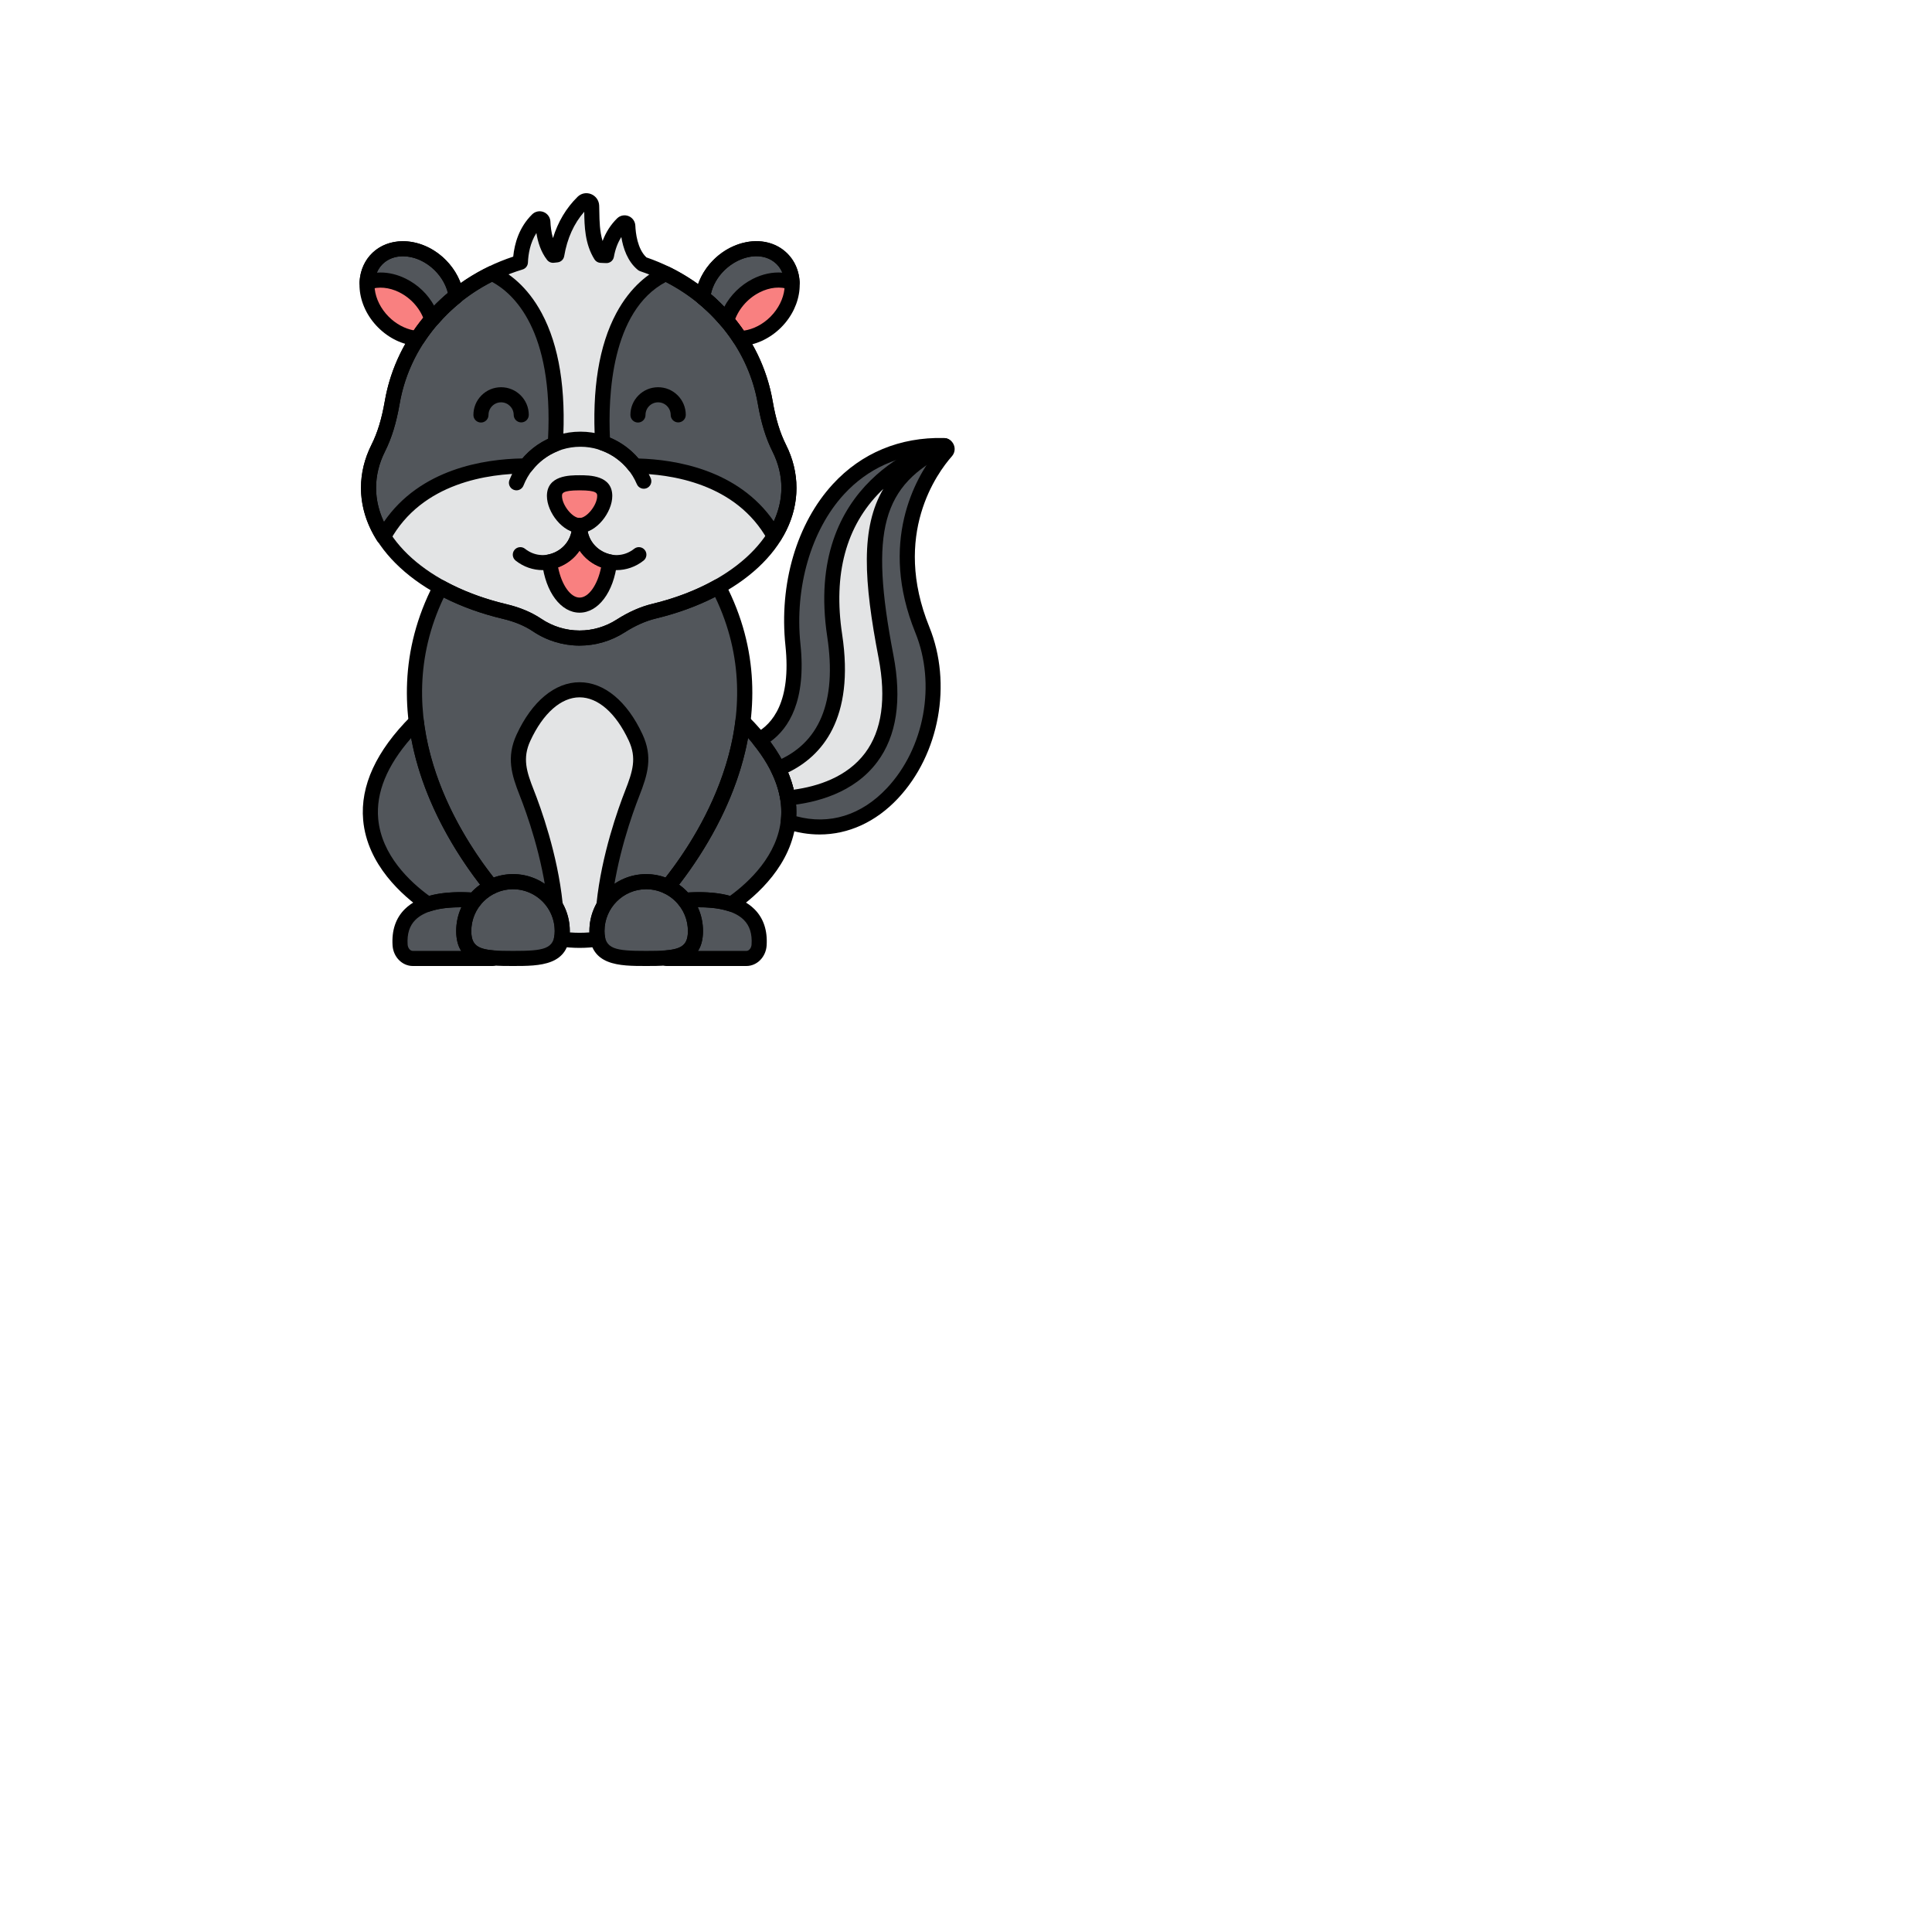
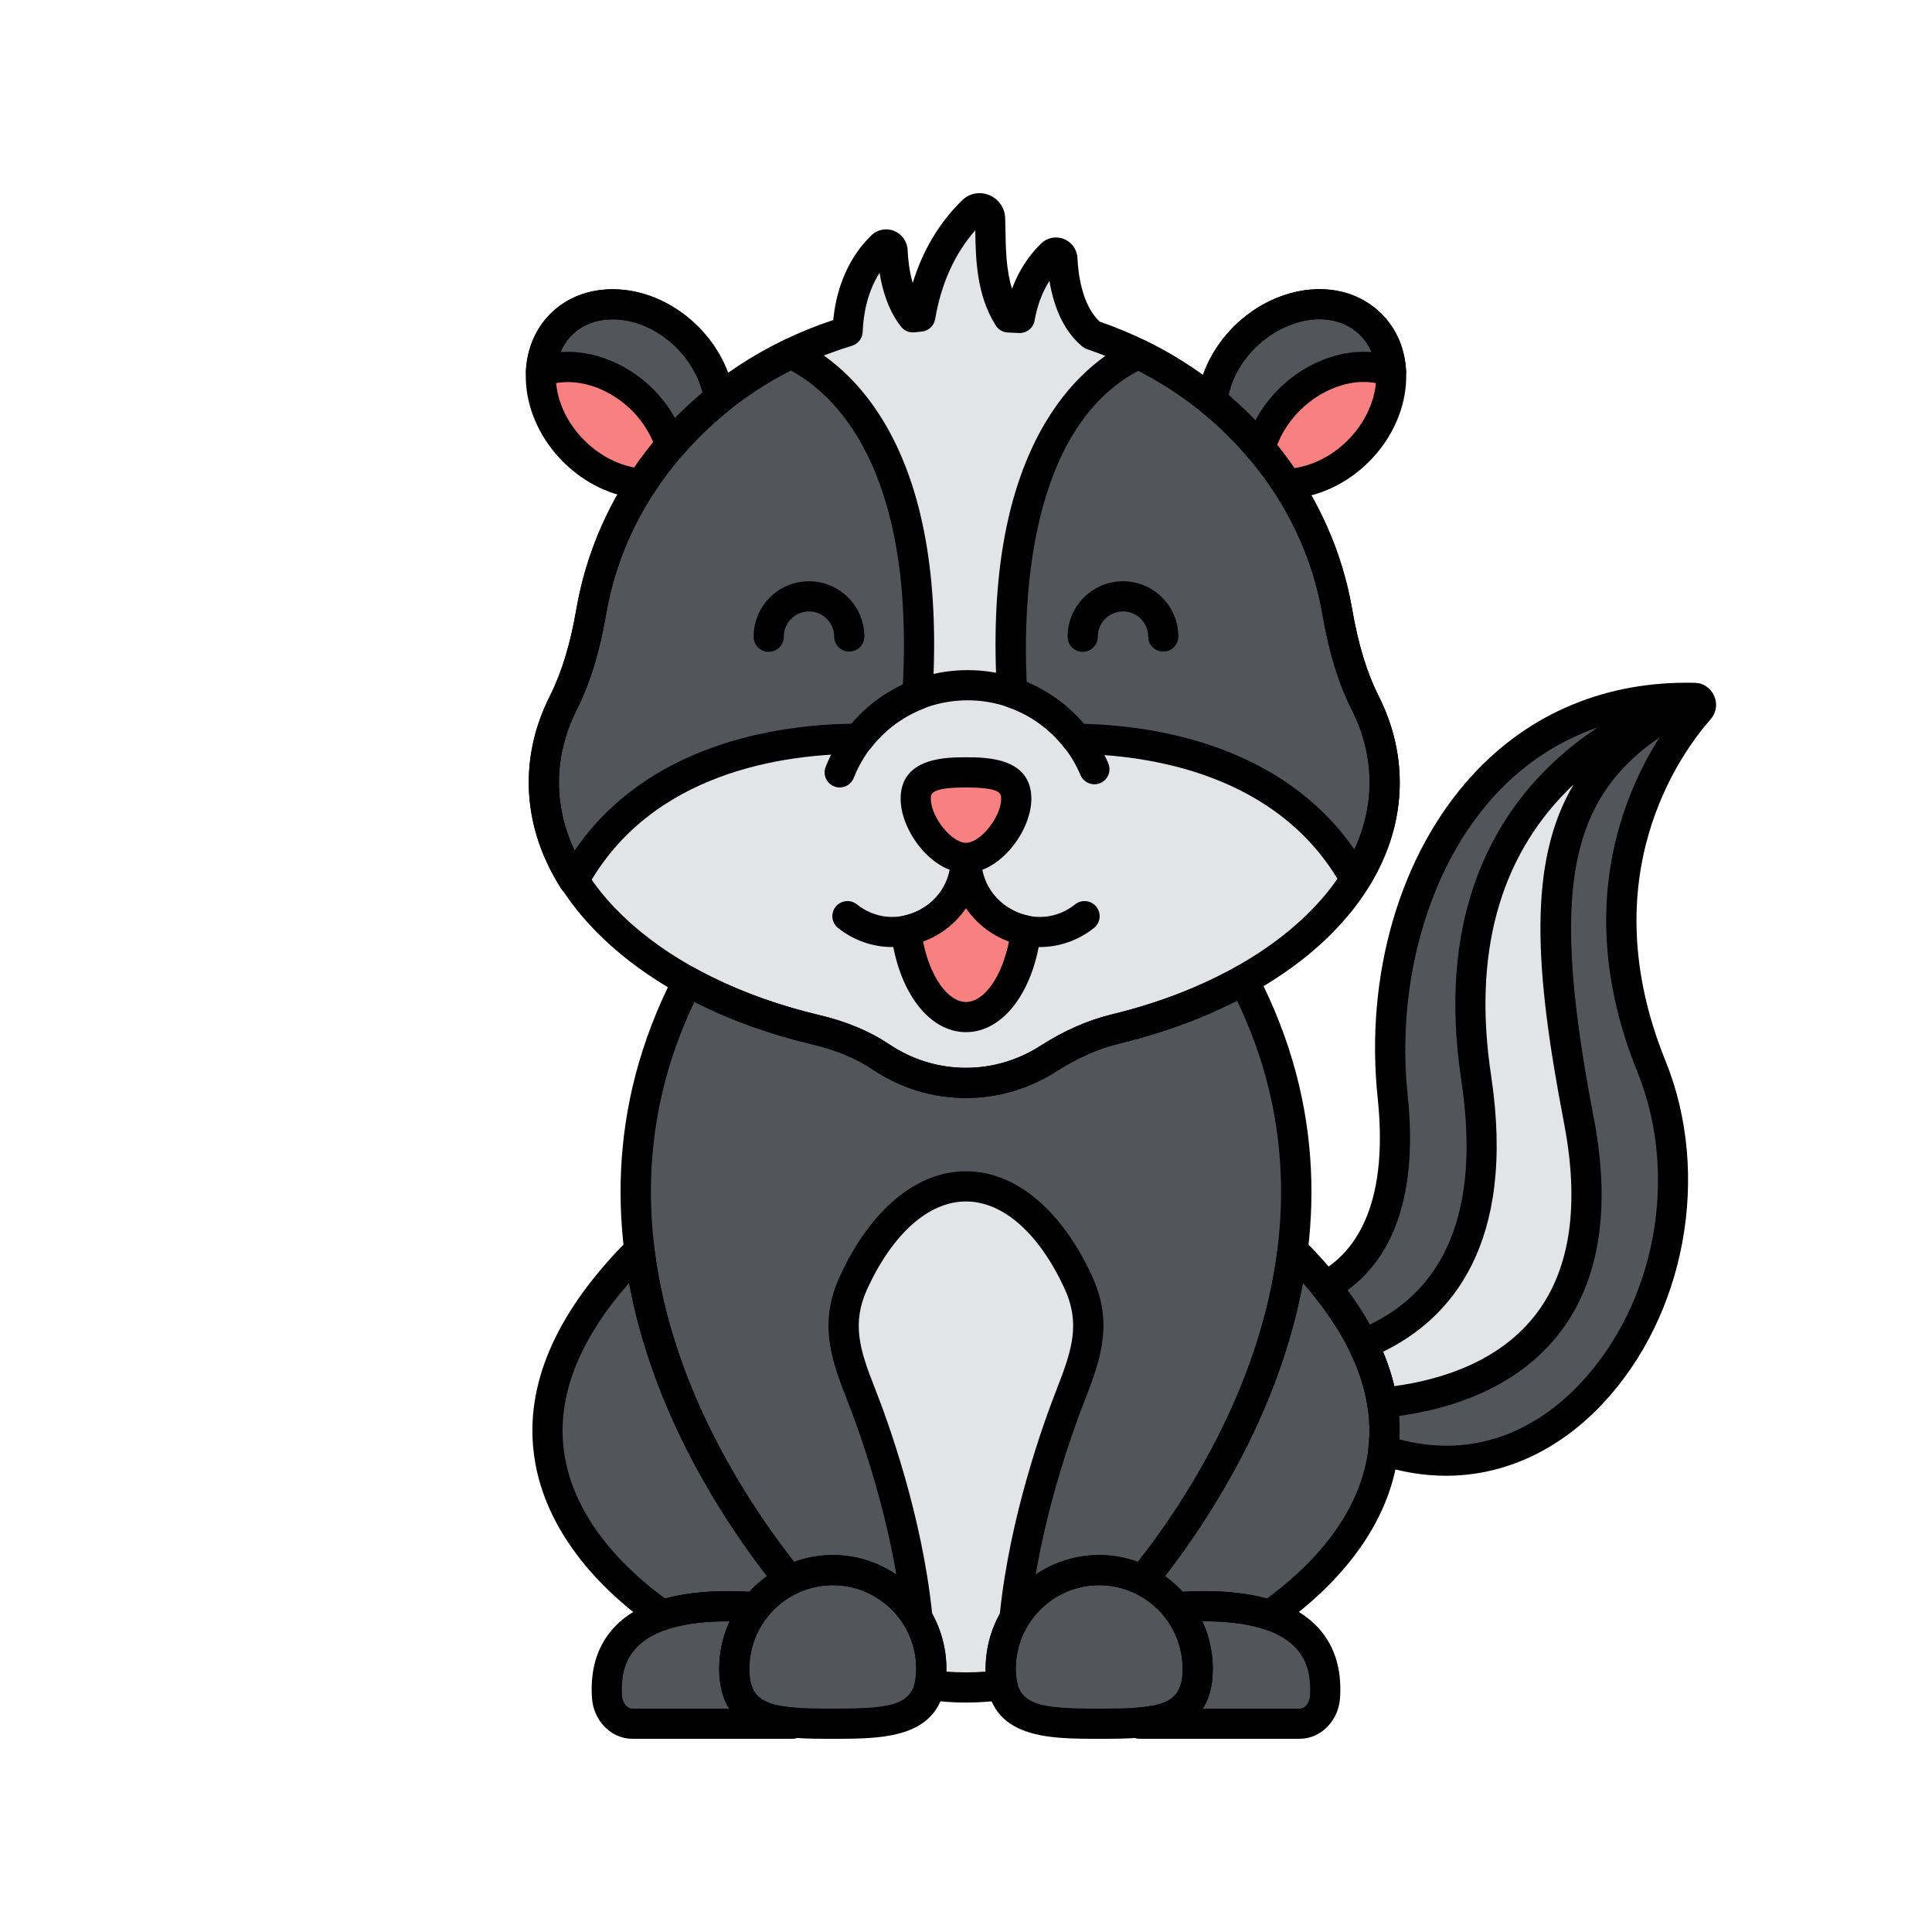
- <svg xmlns="http://www.w3.org/2000/svg" enable-background="new 0 0 512 512" height="100" viewBox="-64 -64 640 640" width="100">
+ <svg xmlns="http://www.w3.org/2000/svg" enable-background="new 0 0 512 512" height="100" viewBox="-32 -32 320 320" width="100">
  <path d="m89.622 244.414c0-3.856 1.339-7.393 3.566-10.189-11.43-.858-25.558.856-24.649 14.835.162 2.498 1.992 4.441 4.203 4.441h26.491v-.184c-5.662-.484-9.611-2.269-9.611-8.903z" fill="#52565b" />
  <path d="m162.812 234.225c2.227 2.796 3.566 6.333 3.566 10.189 0 6.634-3.948 8.419-9.611 8.902v.184h26.491c2.21 0 4.04-1.943 4.203-4.441.909-13.978-13.219-15.692-24.649-14.834z" fill="#52565b" />
  <path d="m152.69 138.457c-3.957.956-7.653 2.708-11.081 4.904-3.955 2.534-8.619 4.001-13.62 4.001-5.203 0-10.04-1.591-14.093-4.318-3.236-2.177-6.934-3.577-10.729-4.476-7.867-1.863-15.048-4.6-21.262-8.015-22.295 43.143 4.305 83.678 16.858 99.189 10.846-5.342 23.491 2.599 23.491 14.671 0 .993-.103 1.861-.272 2.649 3.823.566 7.979.6 12.037 0-.169-.788-.272-1.656-.272-2.649 0-9.033 7.305-16.355 16.315-16.355 2.579 0 5.008.616 7.176 1.684 12.577-15.541 39.256-56.205 16.726-99.442-6.202 3.467-13.389 6.252-21.274 8.157z" fill="#52565b" />
  <path d="m128 164.5c-7.439 0-14.104 6.158-18.597 15.878-3.141 6.796-1.327 12.112 1.095 18.243 2.16 5.469 7.727 20.747 9.398 36.805v.507c1.481 2.434 2.358 5.313 2.358 8.481 0 .993-.103 1.861-.272 2.649 3.823.566 7.979.6 12.037 0-.169-.788-.272-1.656-.272-2.649 0-3.169.914-6.117 2.47-8.623l-.112-.365c1.643-15.781 7.047-30.808 9.283-36.512 2.668-6.808 4.282-11.938 1.15-18.664-4.492-9.646-11.131-15.75-18.538-15.75z" fill="#e3e4e5" />
  <g fill="#52565b">
    <path d="m166.378 244.414c0 9.033-7.305 9.086-16.315 9.086s-16.315-.053-16.315-9.086 7.305-16.355 16.315-16.355 16.315 7.322 16.315 16.355z" />
    <path d="m122.253 244.414c0 9.033-7.305 9.086-16.315 9.086s-16.315-.053-16.315-9.086 7.305-16.355 16.315-16.355 16.315 7.322 16.315 16.355z" />
    <path d="m182.114 175.048c-2.124 17.178-9.506 32.214-16.506 43.103-.006.009-.012.018-.018.028-2.578 4.008-5.411 7.93-8.352 11.565 2.175 1.071 4.078 2.603 5.575 4.484 5.146-.386 10.836-.253 15.459 1.29 10.185-7.098 35.05-29.285 3.842-60.47z" />
    <path d="m98.762 229.743c-3.223-3.983-6.429-8.447-9.402-13.224-.005-.008-.01-.017-.016-.025-6.675-10.734-13.441-25.124-15.459-41.446-31.209 31.185-6.343 53.373 3.842 60.469 4.623-1.543 10.313-1.675 15.459-1.29 1.498-1.881 3.402-3.413 5.576-4.484z" />
    <path d="m248.606 83.591c-36.144-.773-53.29 34.087-49.932 66.028 2.127 20.23-5.229 28.247-11.145 31.425 8.247 10.226 10.515 19.36 9.6 27.158 32.549 10.863 57.54-31.201 44.401-63.584-12.893-31.777 2.554-53.049 7.918-59.127.646-.732.134-1.879-.842-1.9z" />
  </g>
  <path d="m248.925 83.645c-5.188 1.38-43.892 13.385-36.425 62.855 4.212 27.901-7.097 39.448-18.752 44.13 1.666 3.39 2.69 6.632 3.19 9.712 14.486-1.407 39.811-9.149 32.562-46.842-7.624-39.646-5.021-57.786 19.577-69.788-.05-.023-.097-.051-.152-.067z" fill="#e3e4e5" />
  <path d="m194.127 84.435c-2.381-4.74-3.734-9.927-4.641-15.17-3.677-21.26-19.525-38.68-40.615-45.789-3.941-3.24-4.766-9.321-4.906-12.621-.038-.907-1.136-1.371-1.783-.735-3.226 3.169-4.675 7.092-5.287 10.539-.173-.024-1.682-.056-1.856-.078-3.368-5.343-2.876-12.241-3.053-16.408-.063-1.474-1.847-2.229-2.899-1.195-5.342 5.248-7.698 11.774-8.659 17.452l-1.228.132c-2.632-3.375-3.247-8.227-3.367-11.046-.038-.907-1.136-1.371-1.783-.735-4.421 4.343-5.509 10.094-5.664 14.097-22.004 6.695-38.666 24.513-42.45 46.387-.907 5.243-2.26 10.431-4.641 15.17-2.088 4.157-3.216 8.581-3.216 13.171 0 18.739 18.742 34.725 45.087 40.962 3.796.899 7.493 2.299 10.729 4.476 4.054 2.727 8.89 4.318 14.093 4.318 5.001 0 9.665-1.467 13.62-4.001 3.428-2.197 7.124-3.949 11.081-4.904 26.115-6.31 44.653-22.216 44.653-40.851.001-4.59-1.127-9.014-3.215-13.171z" fill="#e3e4e5" />
  <path d="m189.486 69.265c-3.217-18.597-15.748-34.254-32.95-42.645-7.563 3.584-23.308 15.912-20.898 56.112 4.263 1.456 7.948 4.136 10.649 7.628 12.965.179 35.248 3.577 46.199 23.316 3.129-4.975 4.857-10.394 4.857-16.069 0-4.59-1.128-9.015-3.216-13.171-2.381-4.741-3.734-9.928-4.641-15.171z" fill="#52565b" />
  <path d="m98.98 26.574c-17.25 8.381-29.821 24.06-33.043 42.69-.907 5.243-2.26 10.431-4.641 15.17-2.088 4.157-3.216 8.581-3.216 13.171 0 5.739 1.765 11.218 4.962 16.24 11.192-20.381 34.411-23.47 47.242-23.496 2.493-3.219 5.82-5.747 9.668-7.262 2.534-40.652-13.426-52.977-20.972-56.513z" fill="#52565b" />
  <path d="m181.13 48.15c4.072-.151 8.399-1.991 11.844-5.436 6.364-6.364 7.302-15.745 2.095-20.952s-14.588-4.269-20.952 2.095c-3.091 3.091-4.89 6.892-5.339 10.581 4.827 3.942 8.998 8.566 12.352 13.712z" fill="#f98080" />
  <path d="m74.332 48.122c3.467-5.311 7.802-10.067 12.83-14.088-.528-3.562-2.301-7.199-5.279-10.176-6.364-6.364-15.745-7.302-20.952-2.095s-4.269 14.588 2.095 20.952c3.293 3.293 7.393 5.12 11.306 5.407z" fill="#f98080" />
  <path d="m198.398 29.558c-.162-2.958-1.245-5.713-3.328-7.796-8.305-8.305-24.71-.31-26.29 12.677 2.904 2.372 5.537 5.017 7.931 7.849 2.746-9.588 13.387-15.785 21.687-12.73z" fill="#52565b" />
  <path d="m87.102 34.085c-1.249-8.629-9.332-15.636-17.575-15.687-6.598-.014-11.552 4.494-11.924 11.144 8.04-2.913 18.492 2.808 21.48 12.335 2.424-2.816 5.088-5.441 8.019-7.792z" fill="#52565b" />
  <path d="m136.327 100.3c0 4.058-4.269 9.796-8.327 9.796s-8.327-5.738-8.327-9.796 4.269-4.37 8.327-4.37 8.327.313 8.327 4.37z" fill="#f98080" />
  <path d="m128 110.14c0 6.32-4.568 10.949-9.928 12.001.939 8.167 5.023 14.318 9.928 14.318s8.989-6.151 9.928-14.318c-5.36-1.053-9.928-5.682-9.928-12.001z" fill="#f98080" />
  <path d="m181.131 50.65c-.843 0-1.632-.425-2.094-1.135-3.215-4.929-7.197-9.35-11.839-13.14-.664-.543-1.004-1.388-.9-2.238.535-4.401 2.685-8.68 6.052-12.048 7.328-7.326 18.313-8.269 24.487-2.095 6.174 6.173 5.233 17.158-2.095 24.487-3.739 3.738-8.666 5.986-13.519 6.166-.031.002-.062.003-.092.003zm-9.648-17.209c4.175 3.57 7.833 7.627 10.901 12.089 3.166-.456 6.32-2.082 8.822-4.583 5.379-5.38 6.318-13.193 2.095-17.417-4.225-4.225-12.038-3.283-17.417 2.095-2.239 2.241-3.773 4.977-4.401 7.816z" />
  <path d="m74.333 50.622c-.061 0-.122-.002-.184-.007-4.703-.345-9.28-2.522-12.891-6.133-7.329-7.33-8.269-18.314-2.095-24.487 6.173-6.174 17.158-5.234 24.487 2.095 3.231 3.23 5.356 7.343 5.985 11.577.13.881-.217 1.764-.912 2.319-4.837 3.868-8.974 8.41-12.298 13.502-.463.711-1.253 1.134-2.092 1.134zm-4.832-29.735c-2.604 0-5.022.863-6.803 2.644-4.224 4.224-3.284 12.037 2.096 17.417 2.355 2.354 5.326 3.95 8.322 4.501 3.171-4.596 6.964-8.757 11.303-12.398-.681-2.703-2.178-5.299-4.304-7.425-3.112-3.112-7.039-4.739-10.614-4.739z" />
  <path d="m115.791 124.86c-3.2 0-6.357-1.07-8.981-3.156-1.081-.859-1.26-2.433-.4-3.513.859-1.082 2.432-1.26 3.513-.401 2.917 2.32 6.679 2.732 10.066 1.097 3.4-1.64 5.512-4.991 5.512-8.747 0-1.381 1.119-2.5 2.5-2.5s2.5 1.119 2.5 2.5v.826c0 .194-.022.384-.064.565-.475 5.118-3.554 9.582-8.275 11.859-2.044.986-4.217 1.47-6.371 1.47z" />
  <path d="m140.209 124.86c-2.153 0-4.326-.484-6.369-1.47-4.721-2.277-7.801-6.74-8.275-11.859-.042-.182-.064-.371-.064-.565v-.826c0-1.381 1.119-2.5 2.5-2.5s2.5 1.119 2.5 2.5c0 3.756 2.112 7.107 5.512 8.748 3.385 1.633 7.147 1.224 10.066-1.098 1.081-.859 2.653-.68 3.513.401.859 1.08.68 2.653-.401 3.513-2.625 2.086-5.782 3.156-8.982 3.156z" />
  <path d="m107.083 98.428c-.305 0-.615-.057-.916-.175-1.285-.506-1.916-1.958-1.41-3.242 3.832-9.729 13.065-16.017 23.524-16.017 10.18 0 19.321 6.059 23.287 15.436.538 1.271-.058 2.738-1.329 3.276-1.269.533-2.739-.057-3.276-1.329-3.182-7.522-10.515-12.383-18.681-12.383-8.39 0-15.798 5.043-18.872 12.849-.388.984-1.329 1.585-2.327 1.585z" />
  <path d="m127.989 149.863c-5.519 0-10.875-1.641-15.489-4.744-2.696-1.813-6.031-3.199-9.909-4.117-28.119-6.658-47.011-24.098-47.011-43.396 0-4.886 1.171-9.694 3.481-14.293 1.985-3.952 3.387-8.552 4.412-14.475 3.838-22.189 20.067-40.375 42.537-47.829.425-4.304 1.93-9.73 6.289-14.013.994-.976 2.473-1.273 3.772-.76 1.313.52 2.201 1.765 2.26 3.172.058 1.37.252 3.423.842 5.465 1.654-5.385 4.388-9.971 8.164-13.68 1.19-1.169 2.896-1.513 4.459-.897 1.562.617 2.618 2.097 2.689 3.771.028.665.04 1.397.053 2.182.047 2.94.103 6.404 1.08 9.584 1.083-2.904 2.693-5.414 4.812-7.496.992-.976 2.474-1.273 3.771-.76 1.314.519 2.202 1.765 2.262 3.173.096 2.263.648 7.703 3.679 10.518 22.042 7.61 38.04 25.797 41.808 47.571 1.024 5.924 2.427 10.523 4.411 14.475 2.31 4.599 3.481 9.408 3.481 14.293 0 19.457-18.278 36.446-46.566 43.28-3.38.817-6.852 2.357-10.319 4.579-4.488 2.877-9.664 4.397-14.968 4.397zm-14.302-136.679c-2.08 3.273-2.693 6.982-2.802 9.79-.041 1.063-.751 1.985-1.771 2.295-21.505 6.543-37.106 23.565-40.714 44.421-1.111 6.422-2.659 11.464-4.871 15.867-1.957 3.896-2.949 7.949-2.949 12.049 0 16.933 17.346 32.417 43.163 38.53 4.465 1.057 8.351 2.684 11.548 4.834 3.787 2.547 8.178 3.893 12.699 3.893 4.346 0 8.589-1.247 12.271-3.606 3.937-2.523 7.921-4.282 11.843-5.229 25.564-6.177 42.74-21.617 42.74-38.421 0-4.099-.992-8.152-2.95-12.049-2.211-4.402-3.759-9.444-4.87-15.867-3.48-20.119-18.405-36.92-38.95-43.846-.287-.097-.555-.245-.789-.438-3.436-2.825-4.873-7.256-5.459-10.894-1.196 1.878-2.022 4.08-2.466 6.582-.23 1.295-1.411 2.179-2.719 2.051-.149-.01-.471-.02-.787-.029-.519-.018-1.027-.043-1.134-.057-.738-.097-1.396-.517-1.793-1.146-3.22-5.108-3.316-11.163-3.388-15.585-.001-.062-.002-.125-.003-.187-3.416 3.896-5.647 8.833-6.641 14.704-.187 1.104-1.085 1.949-2.198 2.068l-1.229.132c-.861.092-1.706-.266-2.238-.948-2.062-2.642-3.071-5.936-3.543-8.914z" />
  <path d="m95.326 75.969c-1.377 0-2.496-1.114-2.5-2.492-.008-2.449.938-4.756 2.665-6.494 1.727-1.737 4.027-2.699 6.477-2.707h.029c5.043 0 9.155 4.095 9.171 9.143.004 1.38-1.111 2.503-2.492 2.508-.003 0-.006 0-.008 0-1.377 0-2.496-1.114-2.5-2.492-.008-2.295-1.878-4.158-4.171-4.158-.005 0-.009 0-.014 0-1.114.004-2.16.44-2.945 1.231-.786.79-1.216 1.84-1.212 2.954.004 1.38-1.111 2.503-2.492 2.508-.002-.001-.005-.001-.008-.001z" />
  <path d="m147.331 75.969c-1.377 0-2.496-1.114-2.5-2.492-.008-2.449.938-4.756 2.666-6.494 1.727-1.737 4.026-2.699 6.477-2.707h.03c2.438 0 4.732.946 6.463 2.666 1.738 1.727 2.699 4.026 2.707 6.477.004 1.381-1.111 2.503-2.492 2.508-.003 0-.005 0-.008 0-1.377 0-2.495-1.114-2.5-2.492-.004-1.114-.44-2.16-1.231-2.946-.787-.781-1.83-1.212-2.939-1.212-.005 0-.009 0-.014 0-2.3.007-4.166 1.885-4.158 4.186.004 1.381-1.111 2.503-2.492 2.508-.004-.002-.006-.002-.009-.002z" />
  <path d="m150.062 256c-8.819 0-18.815 0-18.815-11.586 0-10.396 8.44-18.854 18.815-18.854s18.815 8.458 18.815 18.854c.001 11.586-9.995 11.586-18.815 11.586zm0-25.44c-7.618 0-13.815 6.215-13.815 13.854 0 6.047 3.581 6.586 13.815 6.586s13.815-.539 13.815-6.586c.001-7.64-6.196-13.854-13.815-13.854z" />
  <path d="m105.938 256c-8.819 0-18.815 0-18.815-11.586 0-10.396 8.44-18.854 18.815-18.854s18.815 8.458 18.815 18.854c0 11.586-9.996 11.586-18.815 11.586zm0-25.44c-7.618 0-13.815 6.215-13.815 13.854 0 6.047 3.581 6.586 13.815 6.586s13.815-.539 13.815-6.586c0-7.64-6.197-13.854-13.815-13.854z" />
  <path d="m178.271 238.016c-.266 0-.533-.042-.791-.129-3.658-1.221-8.529-1.613-14.481-1.167-.835.064-1.627-.289-2.143-.936-1.262-1.585-2.895-2.898-4.723-3.798-.682-.336-1.174-.964-1.337-1.706s.02-1.519.498-2.109c2.899-3.586 5.656-7.403 8.192-11.346 6.189-9.629 13.999-24.719 16.146-42.084.117-.948.765-1.746 1.668-2.058.903-.308 1.904-.081 2.581.596 11.497 11.489 16.819 23.047 15.818 34.352-1.313 14.839-13.094 25.125-20 29.937-.423.294-.923.448-1.428.448zm-10.783-6.473c3.935 0 7.393.409 10.334 1.224 6.263-4.558 15.821-13.416 16.897-25.576.762-8.607-2.907-17.569-10.916-26.694-2.399 13.008-7.8 26.105-16.094 39.006-2.124 3.303-4.385 6.505-6.749 9.563 1.063.759 2.05 1.627 2.933 2.584 1.239-.071 2.438-.107 3.595-.107z" />
  <path d="m77.728 238.016c-.505 0-1.004-.153-1.429-.449-6.905-4.811-18.686-15.098-19.999-29.937-1-11.305 4.322-22.862 15.819-34.351.675-.675 1.677-.904 2.581-.596.903.312 1.55 1.109 1.667 2.058 1.653 13.375 6.734 26.979 15.101 40.432.009.015.019.03.027.045 2.812 4.517 5.91 8.875 9.21 12.953.479.591.662 1.367.498 2.109-.163.742-.655 1.37-1.337 1.706-1.829.899-3.462 2.213-4.723 3.797-.515.647-1.316 1.002-2.143.937-5.949-.446-10.822-.054-14.481 1.167-.258.087-.525.129-.791.129zm-5.531-57.521c-8.009 9.125-11.679 18.087-10.917 26.694 1.076 12.16 10.634 21.02 16.897 25.577 3.807-1.054 8.481-1.427 13.929-1.117.883-.957 1.869-1.825 2.933-2.584-2.771-3.583-5.389-7.349-7.801-11.227-.009-.015-.019-.03-.028-.045-7.684-12.358-12.721-24.881-15.013-37.298z" />
  <path d="m127.998 249.999c-2.148 0-4.295-.154-6.383-.464-.684-.101-1.295-.48-1.688-1.049-.394-.567-.535-1.272-.39-1.948.146-.679.216-1.373.216-2.124 0-4.821-2.443-9.22-6.535-11.766-4.066-2.529-9.058-2.777-13.352-.662-1.046.514-2.313.238-3.048-.671-12.808-15.827-40.115-57.439-17.135-101.909.31-.6.848-1.048 1.493-1.244.644-.196 1.341-.124 1.933.2 6.125 3.366 13.068 5.982 20.634 7.774 4.465 1.057 8.351 2.684 11.548 4.834 3.786 2.547 8.177 3.893 12.698 3.893 4.346 0 8.589-1.247 12.271-3.606 3.937-2.523 7.921-4.282 11.843-5.229l.587 2.43-.587-2.43c7.588-1.834 14.532-4.494 20.642-7.909.589-.33 1.288-.408 1.936-.213.647.193 1.189.641 1.501 1.24 23.221 44.562-4.152 86.296-16.999 102.17-.735.908-2 1.187-3.049.67-1.92-.946-3.962-1.426-6.07-1.426-7.618 0-13.816 6.215-13.816 13.854 0 .749.071 1.444.217 2.124.145.676.004 1.381-.39 1.949-.394.567-1.005.947-1.688 1.048-2.092.31-4.241.464-6.389.464zm-3.25-5.133c2.154.178 4.349.178 6.504 0-.004-.149-.006-.301-.006-.452 0-10.396 8.441-18.854 18.816-18.854 2.202 0 4.35.382 6.406 1.137 12.388-15.794 35.572-53.179 16.412-92.979-5.926 3.047-12.508 5.455-19.604 7.169-3.38.817-6.852 2.357-10.319 4.579-4.488 2.877-9.664 4.397-14.968 4.397-5.519 0-10.875-1.641-15.489-4.744-2.696-1.813-6.031-3.199-9.909-4.117-7.077-1.676-13.653-4.041-19.587-7.043-18.953 39.712 4.177 76.987 16.529 92.739 5.396-1.975 11.368-1.382 16.328 1.705 5.569 3.465 8.894 9.45 8.894 16.011-.002.152-.004.303-.007.452z" />
  <path d="m207.491 212.432c-3.68 0-7.423-.612-11.154-1.858-1.124-.375-1.83-1.486-1.692-2.662.956-8.146-2.093-16.656-9.062-25.298-.467-.579-.651-1.336-.504-2.064.147-.729.611-1.355 1.267-1.707 5.564-2.99 11.789-10.441 9.842-28.961-2.152-20.478 3.725-40.488 15.722-53.529 9.471-10.294 22.179-15.591 36.751-15.26h.001c1.439.031 2.692.869 3.269 2.187.574 1.312.342 2.794-.607 3.867-4.887 5.536-19.872 25.979-7.476 56.533 7.63 18.802 3.355 42.166-10.395 56.816-7.359 7.839-16.447 11.936-25.962 11.936zm-7.707-6.038c10.962 2.962 21.56-.306 30.021-9.32 12.46-13.275 16.328-34.459 9.407-51.515-12.146-29.938.033-51.109 6.486-59.449-11.897.417-22.262 5.095-30.111 13.628-10.875 11.82-16.403 30.834-14.429 49.62 1.972 18.757-3.833 27.892-9.972 32.338 6.099 8.276 8.985 16.565 8.598 24.698zm48.763-120.304h.004c-.001 0-.003 0-.004 0z" />
  <path d="m176.71 44.787c-.727 0-1.428-.317-1.909-.886-2.389-2.824-4.947-5.356-7.603-7.525-.664-.543-1.004-1.388-.9-2.238.933-7.67 6.688-14.592 14.321-17.225 6.116-2.109 12.179-.957 16.218 3.082 2.45 2.449 3.853 5.709 4.058 9.426.047.841-.333 1.647-1.01 2.148-.677.5-1.562.626-2.35.335-3.006-1.105-6.532-.765-9.932.961-4.098 2.079-7.272 5.858-8.49 10.11-.254.887-.977 1.562-1.879 1.756-.173.038-.35.056-.524.056zm-5.231-11.347c1.516 1.304 2.996 2.713 4.43 4.216 2.079-3.899 5.416-7.213 9.432-9.25 3.234-1.641 6.607-2.344 9.814-2.09-.438-1.055-1.061-1.993-1.854-2.786-2.694-2.694-6.721-3.384-11.053-1.89-4.559 1.573-9.475 5.781-10.769 11.8z" />
  <path d="m79.083 44.377c-.168 0-.337-.017-.505-.052-.889-.184-1.608-.834-1.88-1.7-1.327-4.231-4.418-7.812-8.481-9.823-3.295-1.632-6.854-1.962-9.763-.909-.789.288-1.669.156-2.344-.345-.674-.501-1.051-1.308-1.004-2.146.446-7.956 6.362-13.504 14.39-13.504h.036c9.643.06 18.63 8.058 20.044 17.828.127.877-.219 1.755-.91 2.309-2.688 2.155-5.275 4.67-7.689 7.473-.48.557-1.174.869-1.894.869zm-17.005-18.106c2.758 0 5.608.688 8.357 2.05 4.018 1.988 7.307 5.168 9.414 9.011 1.461-1.509 2.971-2.923 4.517-4.231-1.652-6.7-8.158-12.161-14.854-12.202-.008 0-.017 0-.025 0-4.081 0-7.254 2.077-8.642 5.42.408-.032.82-.048 1.233-.048z" />
  <path d="m192.486 116.175c-.022 0-.046 0-.068-.001-.884-.024-1.688-.514-2.118-1.286-10.42-18.782-32.069-21.863-44.047-22.028-.762-.011-1.477-.368-1.943-.97-2.444-3.16-5.723-5.509-9.48-6.792-.96-.328-1.626-1.204-1.687-2.217-1.075-17.927 1.281-32.433 7.001-43.116 4.828-9.019 10.997-13.355 15.322-15.404.686-.326 1.482-.322 2.166.012 18.209 8.883 31.038 25.506 34.318 44.467 1.024 5.924 2.427 10.523 4.411 14.475 2.31 4.599 3.481 9.408 3.481 14.293 0 6.017-1.763 11.871-5.24 17.399-.457.727-1.258 1.168-2.116 1.168zm-44.99-28.291c12.403.349 32.988 3.724 44.848 20.83 1.66-3.607 2.499-7.329 2.499-11.107 0-4.099-.992-8.152-2.95-12.049-2.211-4.402-3.759-9.444-4.87-15.867-2.94-17-14.299-31.973-30.484-40.275-18.108 9.634-19.115 38.013-18.49 51.56 3.643 1.526 6.869 3.883 9.447 6.908z" />
  <path d="m63.041 116.347c-.853 0-1.648-.436-2.108-1.157-3.552-5.58-5.353-11.496-5.353-17.583 0-4.886 1.171-9.694 3.481-14.293 1.985-3.952 3.387-8.552 4.412-14.475 3.286-19 16.151-35.641 34.415-44.514.679-.329 1.469-.335 2.153-.015 4.349 2.037 10.551 6.367 15.408 15.42 5.773 10.761 8.127 25.4 6.998 43.514-.061.969-.676 1.815-1.58 2.171-3.387 1.333-6.363 3.569-8.607 6.466-.472.61-1.2.968-1.971.97-12.289.025-34.482 2.943-45.056 22.199-.425.774-1.228 1.267-2.11 1.296-.028.001-.055.001-.082.001zm35.935-86.978c-16.238 8.295-27.629 23.283-30.576 40.321-1.111 6.422-2.659 11.464-4.871 15.867-1.957 3.896-2.949 7.949-2.949 12.049 0 3.842.865 7.622 2.578 11.282 12.05-17.579 33.194-20.82 45.929-21.027 2.336-2.731 5.22-4.933 8.456-6.455 1.873-36.26-11.554-48.269-18.567-52.037z" />
  <path d="m119.893 237.927c-1.265 0-2.35-.956-2.483-2.241-1.628-15.64-7.002-30.488-9.237-36.146-2.71-6.86-4.507-12.706-1.039-20.21 5.091-11.014 12.696-17.33 20.866-17.33 8.133 0 15.716 6.268 20.805 17.195 3.526 7.572 1.772 13.327-1.09 20.631-2.207 5.631-7.515 20.397-9.124 35.859-.144 1.373-1.379 2.381-2.745 2.228-1.373-.143-2.371-1.372-2.228-2.745 1.673-16.071 7.16-31.346 9.442-37.166 2.555-6.521 3.911-10.897 1.211-16.695-4.233-9.092-10.164-14.307-16.271-14.307-6.138 0-12.089 5.259-16.328 14.427-2.648 5.729-1.264 10.164 1.15 16.276 2.311 5.849 7.868 21.21 9.56 37.465.143 1.373-.854 2.603-2.228 2.745-.088.01-.175.014-.261.014z" />
  <path d="m128 112.597c-5.577 0-10.827-6.927-10.827-12.296 0-6.871 7.587-6.871 10.827-6.871 3.239 0 10.826 0 10.826 6.871 0 5.369-5.25 12.296-10.826 12.296zm0-14.167c-5.827 0-5.827 1.037-5.827 1.871 0 3 3.431 7.296 5.827 7.296s5.826-4.296 5.826-7.296c0-.834 0-1.871-5.826-1.871z" />
  <path d="m128 138.958c-6.188 0-11.292-6.798-12.411-16.532-.149-1.295.722-2.487 2.001-2.738 3.81-.748 7.91-4.056 7.91-9.548 0-1.381 1.119-2.5 2.5-2.5s2.5 1.119 2.5 2.5c0 5.492 4.101 8.8 7.909 9.548 1.279.251 2.151 1.443 2.002 2.739-1.119 9.733-6.224 16.531-12.411 16.531zm-7.118-15.013c1.144 5.757 4.081 10.013 7.118 10.013 3.036 0 5.974-4.256 7.117-10.013-2.967-1.086-5.428-3.039-7.117-5.54-1.689 2.501-4.15 4.454-7.118 5.54z" />
  <path d="m196.935 202.842c-1.213 0-2.268-.88-2.465-2.101-.478-2.944-1.475-5.975-2.966-9.009-.307-.624-.339-1.348-.09-1.997s.757-1.166 1.402-1.426c14.681-5.896 20.472-19.838 17.212-41.437-7.824-51.834 33.515-64.384 38.254-65.645.451-.119.923-.109 1.369.023.182.056.35.127.515.211.848.428 1.398 1.309 1.393 2.258-.007.949-.532 1.822-1.385 2.239-22.066 10.766-26.153 25.809-18.219 67.068 2.864 14.893 1.061 26.799-5.36 35.387-7.7 10.301-20.247 13.524-29.415 14.415-.082.01-.164.014-.245.014zm.131-10.947c.794 1.903 1.419 3.808 1.868 5.697 7.866-1.076 17.635-4.116 23.656-12.17 5.543-7.415 7.042-17.996 4.454-31.45-4.9-25.481-6.022-43.16 1.589-56.038-.302.285-.604.577-.902.876-11.479 11.438-15.772 27.357-12.76 47.317 4.244 28.108-6.844 40.404-17.905 45.768z" />
  <path d="m183.258 256h-26.491c-1.381 0-2.5-1.119-2.5-2.5v-.184c0-1.298.994-2.381 2.287-2.491 5.545-.473 7.324-2.031 7.324-6.411 0-3.165-1.045-6.149-3.022-8.632-.576-.725-.706-1.709-.335-2.558.37-.85 1.181-1.424 2.104-1.493 10.986-.821 18.805.998 23.264 5.414 3.025 2.996 4.394 7.059 4.067 12.076-.248 3.801-3.189 6.779-6.698 6.779zm-26.491-2.684h.01zm10.439-2.316h16.052c.866 0 1.632-.943 1.707-2.103.232-3.559-.617-6.24-2.595-8.198-2.818-2.791-8.065-4.239-15.207-4.158 1.13 2.445 1.715 5.108 1.715 7.873 0 2.853-.639 4.986-1.672 6.586z" />
  <path d="m99.234 256h-26.492c-3.508 0-6.45-2.978-6.697-6.778-.327-5.018 1.042-9.081 4.067-12.076 4.46-4.416 12.283-6.236 23.263-5.414.924.069 1.733.644 2.104 1.493s.242 1.833-.335 2.558c-1.977 2.482-3.021 5.467-3.021 8.632 0 4.38 1.78 5.938 7.324 6.411 1.294.11 2.288 1.193 2.288 2.491v.184c-.001 1.38-1.12 2.499-2.501 2.499zm-10.752-19.46c-6.993 0-12.081 1.414-14.852 4.158-1.979 1.959-2.828 4.641-2.596 8.199.076 1.159.842 2.103 1.708 2.103h16.052c-1.033-1.6-1.672-3.733-1.672-6.586 0-2.765.585-5.428 1.715-7.873-.118-.001-.237-.001-.355-.001z" />
</svg>
